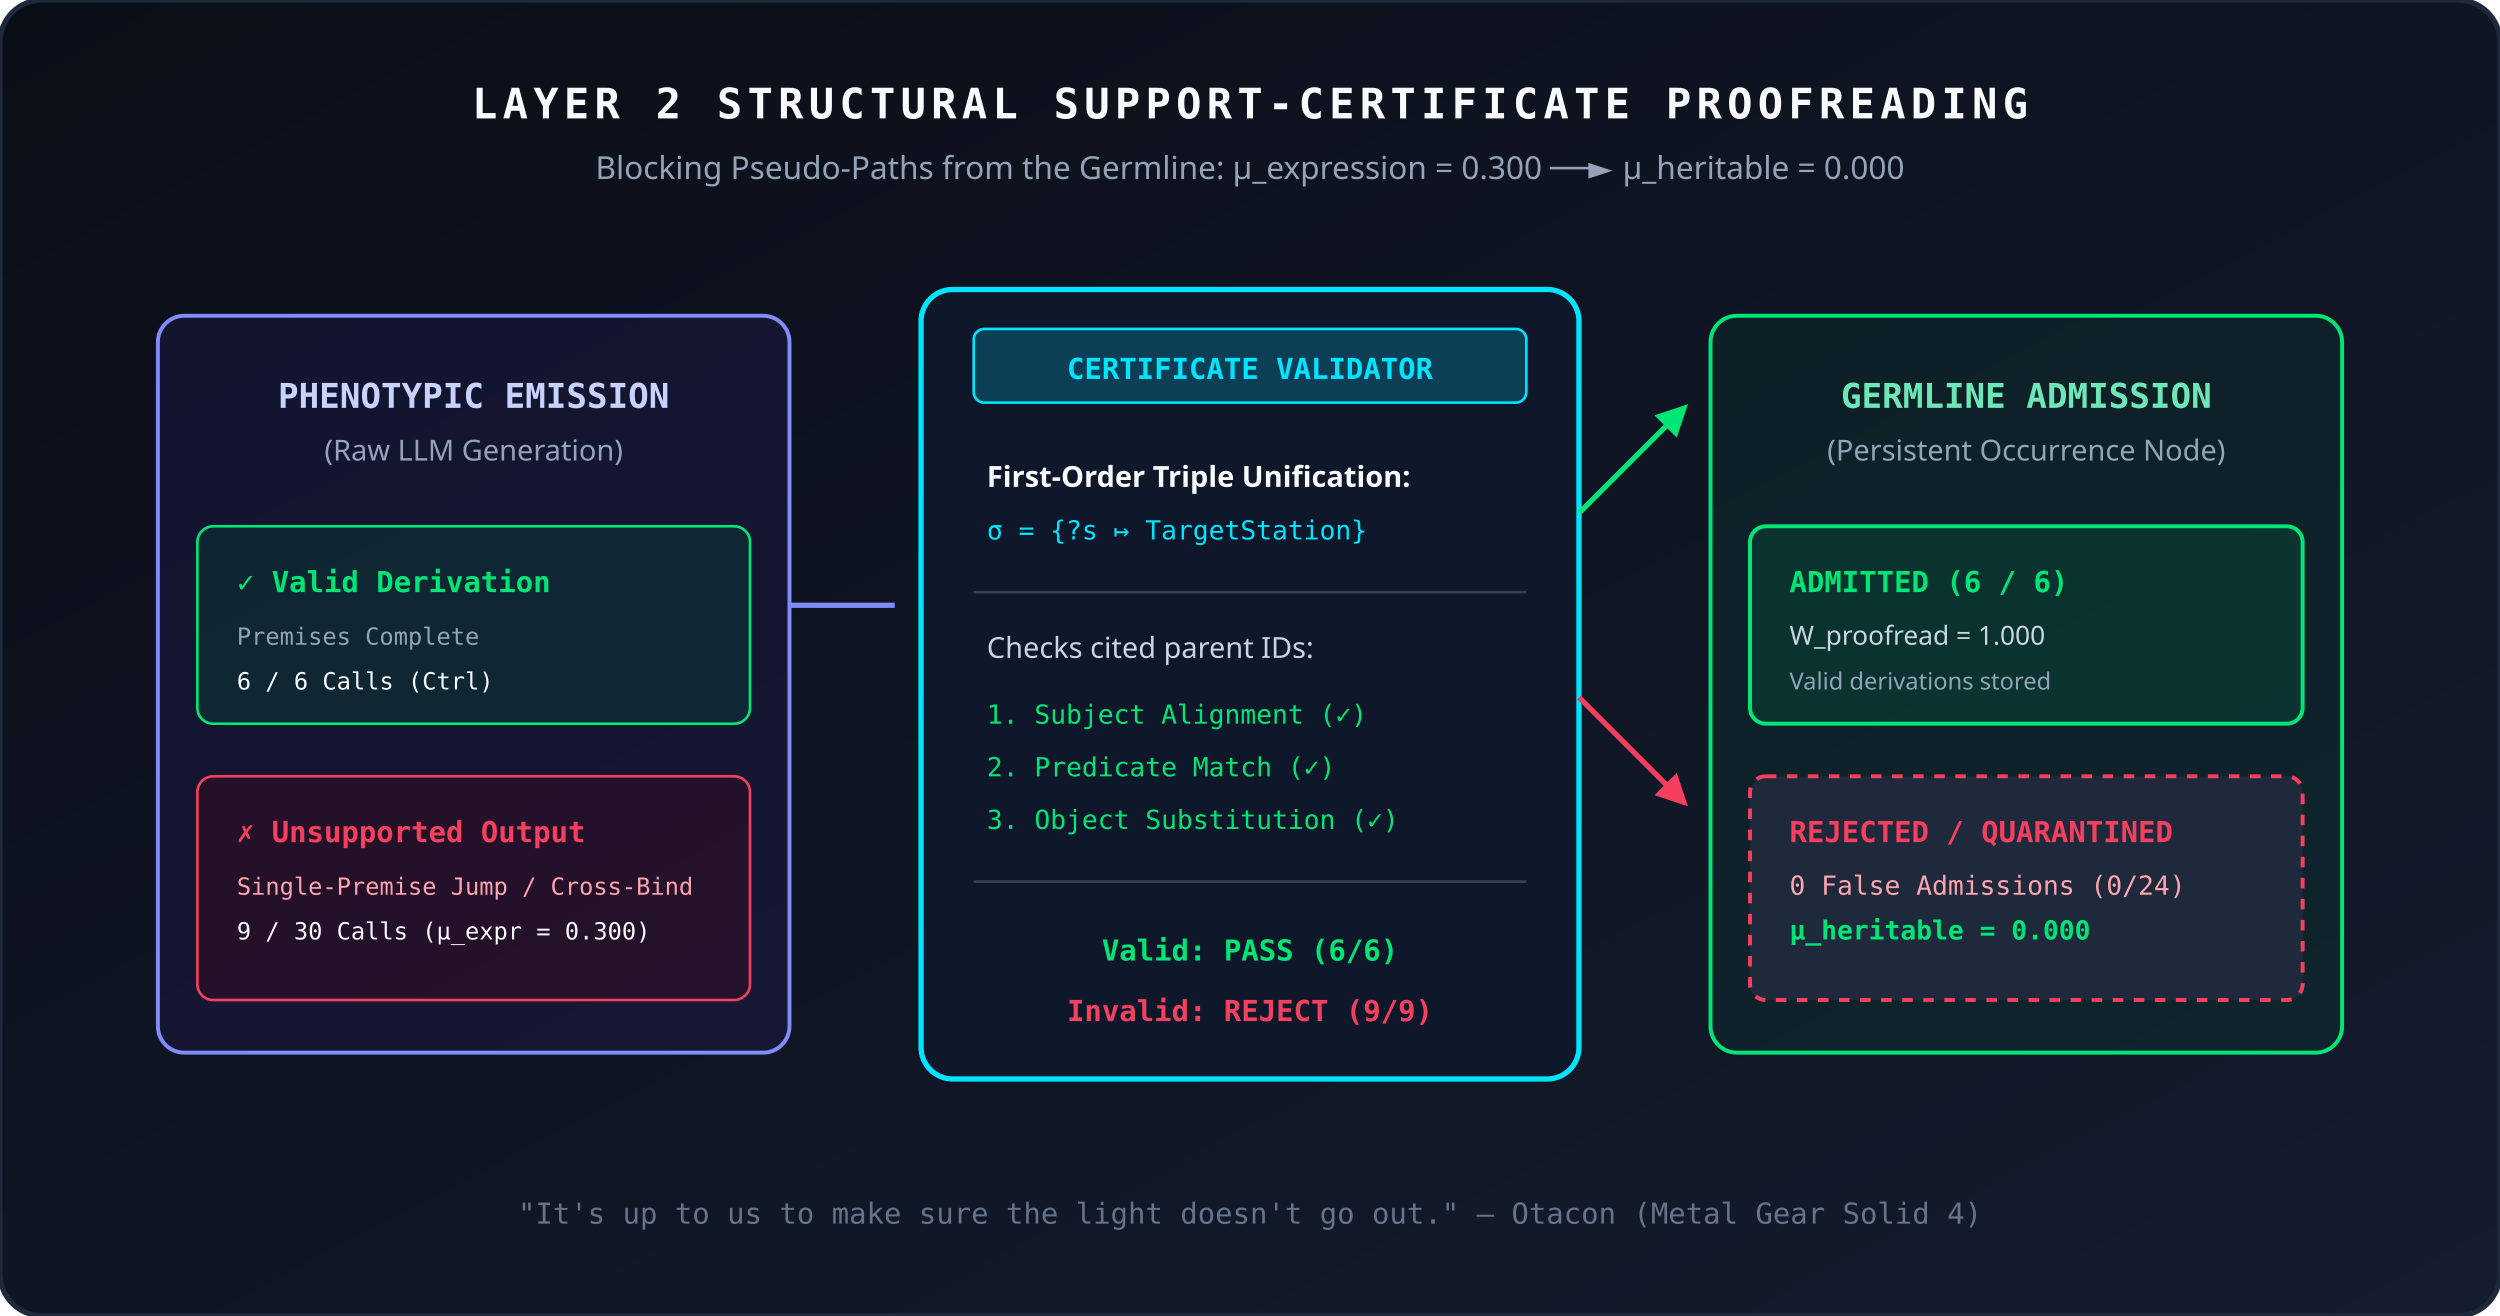
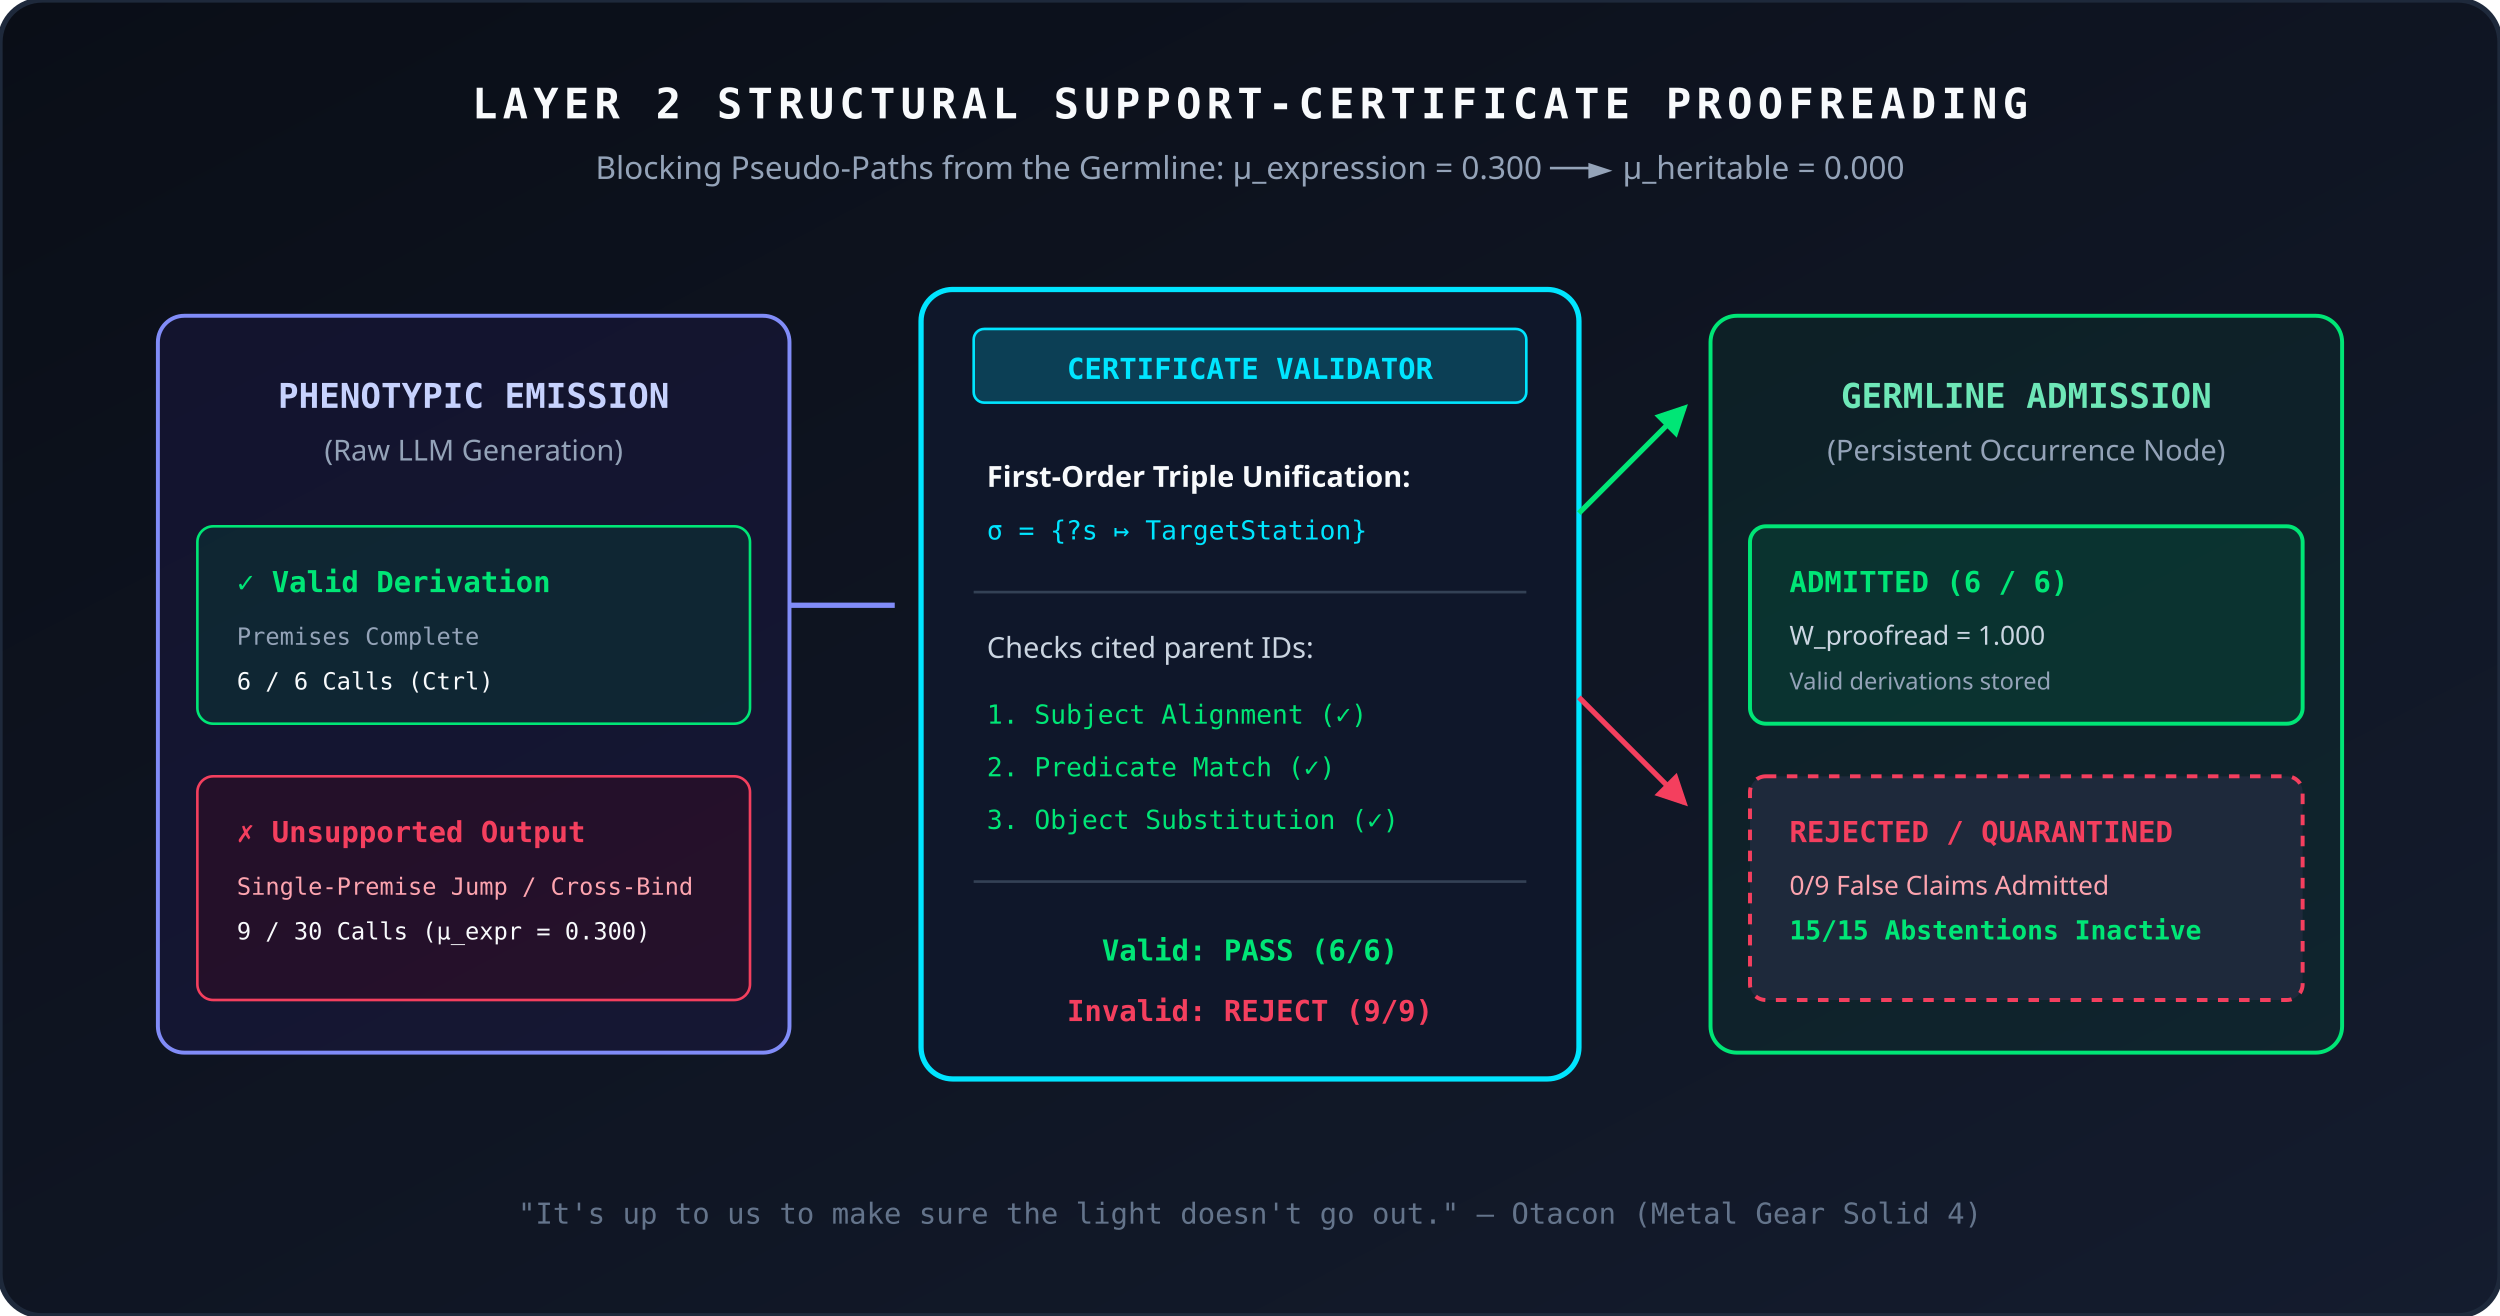
<svg xmlns="http://www.w3.org/2000/svg" viewBox="0 0 950 500" width="950" height="500">
  <defs>
    <linearGradient id="bgGrad4" x1="0%" y1="0%" x2="100%" y2="100%">
      <stop offset="0%" stop-color="#0a0e17" />
      <stop offset="100%" stop-color="#141c2e" />
    </linearGradient>
    <marker id="arrowRed" markerWidth="8" markerHeight="8" refX="6" refY="4" orient="auto">
      <path d="M1,1 L7,4 L1,7 Z" fill="#f43f5e" />
    </marker>
    <marker id="arrowGreen2" markerWidth="8" markerHeight="8" refX="6" refY="4" orient="auto">
      <path d="M1,1 L7,4 L1,7 Z" fill="#00e676" />
    </marker>
  </defs>
  <rect width="950" height="500" rx="16" fill="url(#bgGrad4)" stroke="#1e293b" stroke-width="2" />
  <text x="475" y="45" font-family="'JetBrains Mono', monospace" font-size="16" font-weight="700" fill="#f8fafc" text-anchor="middle" letter-spacing="2">
    LAYER 2 STRUCTURAL SUPPORT-CERTIFICATE PROOFREADING
  </text>
  <text x="475" y="68" font-family="'Segoe UI', sans-serif" font-size="12" fill="#94a3b8" text-anchor="middle">
    Blocking Pseudo-Paths from the Germline: μ_expression = 0.300 ──► μ_heritable = 0.000
  </text>
  <g transform="translate(60, 120)">
    <rect width="240" height="280" rx="10" fill="#1e1b4b" fill-opacity="0.4" stroke="#818cf8" stroke-width="1.5" />
    <text x="120" y="35" font-family="'JetBrains Mono', monospace" font-size="13" font-weight="700" fill="#c7d2fe" text-anchor="middle">PHENOTYPIC EMISSION</text>
    <text x="120" y="55" font-family="'Segoe UI', sans-serif" font-size="11" fill="#94a3b8" text-anchor="middle">(Raw LLM Generation)</text>
    <g transform="translate(15, 80)">
      <rect width="210" height="75" rx="6" fill="#064e3b" fill-opacity="0.3" stroke="#00e676" stroke-width="1" />
      <text x="15" y="25" font-family="'JetBrains Mono', monospace" font-size="11" font-weight="700" fill="#00e676">✓ Valid Derivation</text>
      <text x="15" y="45" font-family="'JetBrains Mono', monospace" font-size="9" fill="#94a3b8">Premises Complete</text>
      <text x="15" y="62" font-family="'JetBrains Mono', monospace" font-size="9" fill="#f8fafc">6 / 6 Calls (Ctrl)</text>
    </g>
    <g transform="translate(15, 175)">
      <rect width="210" height="85" rx="6" fill="#4c0519" fill-opacity="0.3" stroke="#f43f5e" stroke-width="1" />
      <text x="15" y="25" font-family="'JetBrains Mono', monospace" font-size="11" font-weight="700" fill="#f43f5e">✗ Unsupported Output</text>
      <text x="15" y="45" font-family="'JetBrains Mono', monospace" font-size="9" fill="#fda4af">Single-Premise Jump / Cross-Bind</text>
      <text x="15" y="62" font-family="'JetBrains Mono', monospace" font-size="9" fill="#f8fafc">9 / 30 Calls (μ_expr = 0.300)</text>
    </g>
  </g>
  <g transform="translate(350, 110)">
    <rect width="250" height="300" rx="12" fill="#0f172a" stroke="#00e5ff" stroke-width="2" />
    <rect x="20" y="15" width="210" height="28" rx="4" fill="#00e5ff" fill-opacity="0.2" stroke="#00e5ff" stroke-width="1" />
    <text x="125" y="34" font-family="'JetBrains Mono', monospace" font-size="11" font-weight="700" fill="#00e5ff" text-anchor="middle">CERTIFICATE VALIDATOR</text>
    <text x="25" y="75" font-family="'Segoe UI', sans-serif" font-size="11" font-weight="600" fill="#f8fafc">First-Order Triple Unification:</text>
    <text x="25" y="95" font-family="'JetBrains Mono', monospace" font-size="10" fill="#00e5ff">σ = {?s ↦ TargetStation}</text>
    <path d="M 20 115 L 230 115" stroke="#334155" stroke-width="1" />
    <text x="25" y="140" font-family="'Segoe UI', sans-serif" font-size="11" fill="#cbd5e1">Checks cited parent IDs:</text>
    <text x="25" y="165" font-family="'JetBrains Mono', monospace" font-size="10" fill="#00e676">1. Subject Alignment (✓)</text>
    <text x="25" y="185" font-family="'JetBrains Mono', monospace" font-size="10" fill="#00e676">2. Predicate Match (✓)</text>
    <text x="25" y="205" font-family="'JetBrains Mono', monospace" font-size="10" fill="#00e676">3. Object Substitution (✓)</text>
    <path d="M 20 225 L 230 225" stroke="#334155" stroke-width="1" />
    <text x="125" y="255" font-family="'JetBrains Mono', monospace" font-size="11" font-weight="700" fill="#00e676" text-anchor="middle">Valid: PASS (6/6)</text>
    <text x="125" y="278" font-family="'JetBrains Mono', monospace" font-size="11" font-weight="700" fill="#f43f5e" text-anchor="middle">Invalid: REJECT (9/9)</text>
  </g>
  <line x1="300" y1="230" x2="340" y2="230" stroke="#818cf8" stroke-width="2" />
  <g transform="translate(650, 120)">
    <rect width="240" height="280" rx="10" fill="#064e3b" fill-opacity="0.2" stroke="#00e676" stroke-width="1.5" />
    <text x="120" y="35" font-family="'JetBrains Mono', monospace" font-size="13" font-weight="700" fill="#6ee7b7" text-anchor="middle">GERMLINE ADMISSION</text>
    <text x="120" y="55" font-family="'Segoe UI', sans-serif" font-size="11" fill="#94a3b8" text-anchor="middle">(Persistent Occurrence Node)</text>
    <g transform="translate(15, 80)">
      <rect width="210" height="75" rx="6" fill="#064e3b" fill-opacity="0.4" stroke="#00e676" stroke-width="1.5" />
      <text x="15" y="25" font-family="'JetBrains Mono', monospace" font-size="11" font-weight="700" fill="#00e676">ADMITTED (6 / 6)</text>
      <text x="15" y="45" font-family="'Segoe UI', sans-serif" font-size="10" fill="#cbd5e1">W_proofread = 1.000</text>
      <text x="15" y="62" font-family="'Segoe UI', sans-serif" font-size="9" fill="#94a3b8">Valid derivations stored</text>
    </g>
    <g transform="translate(15, 175)">
      <rect width="210" height="85" rx="6" fill="#1e293b" stroke="#f43f5e" stroke-width="1.5" stroke-dasharray="4,4" />
      <text x="15" y="25" font-family="'JetBrains Mono', monospace" font-size="11" font-weight="700" fill="#f43f5e">REJECTED / QUARANTINED</text>
-       <text x="15" y="45" font-family="'JetBrains Mono', monospace" font-size="10" fill="#fda4af">0 False Admissions (0/24)</text>
-       <text x="15" y="62" font-family="'JetBrains Mono', monospace" font-size="10" font-weight="700" fill="#00e676">μ_heritable = 0.000</text>
+       <text x="15" y="45" font-family="'Segoe UI', sans-serif" font-size="10" fill="#fda4af">0/9 False Claims Admitted</text>
+       <text x="15" y="62" font-family="'JetBrains Mono', monospace" font-size="10" font-weight="700" fill="#00e676">15/15 Abstentions Inactive</text>
    </g>
  </g>
  <line x1="600" y1="195" x2="640" y2="155" stroke="#00e676" stroke-width="2" marker-end="url(#arrowGreen2)" />
  <line x1="600" y1="265" x2="640" y2="305" stroke="#f43f5e" stroke-width="2" marker-end="url(#arrowRed)" />
  <text x="475" y="465" font-family="'JetBrains Mono', monospace" font-size="11" fill="#64748b" text-anchor="middle">
    "It's up to us to make sure the light doesn't go out." — Otacon (Metal Gear Solid 4)
  </text>
</svg>
